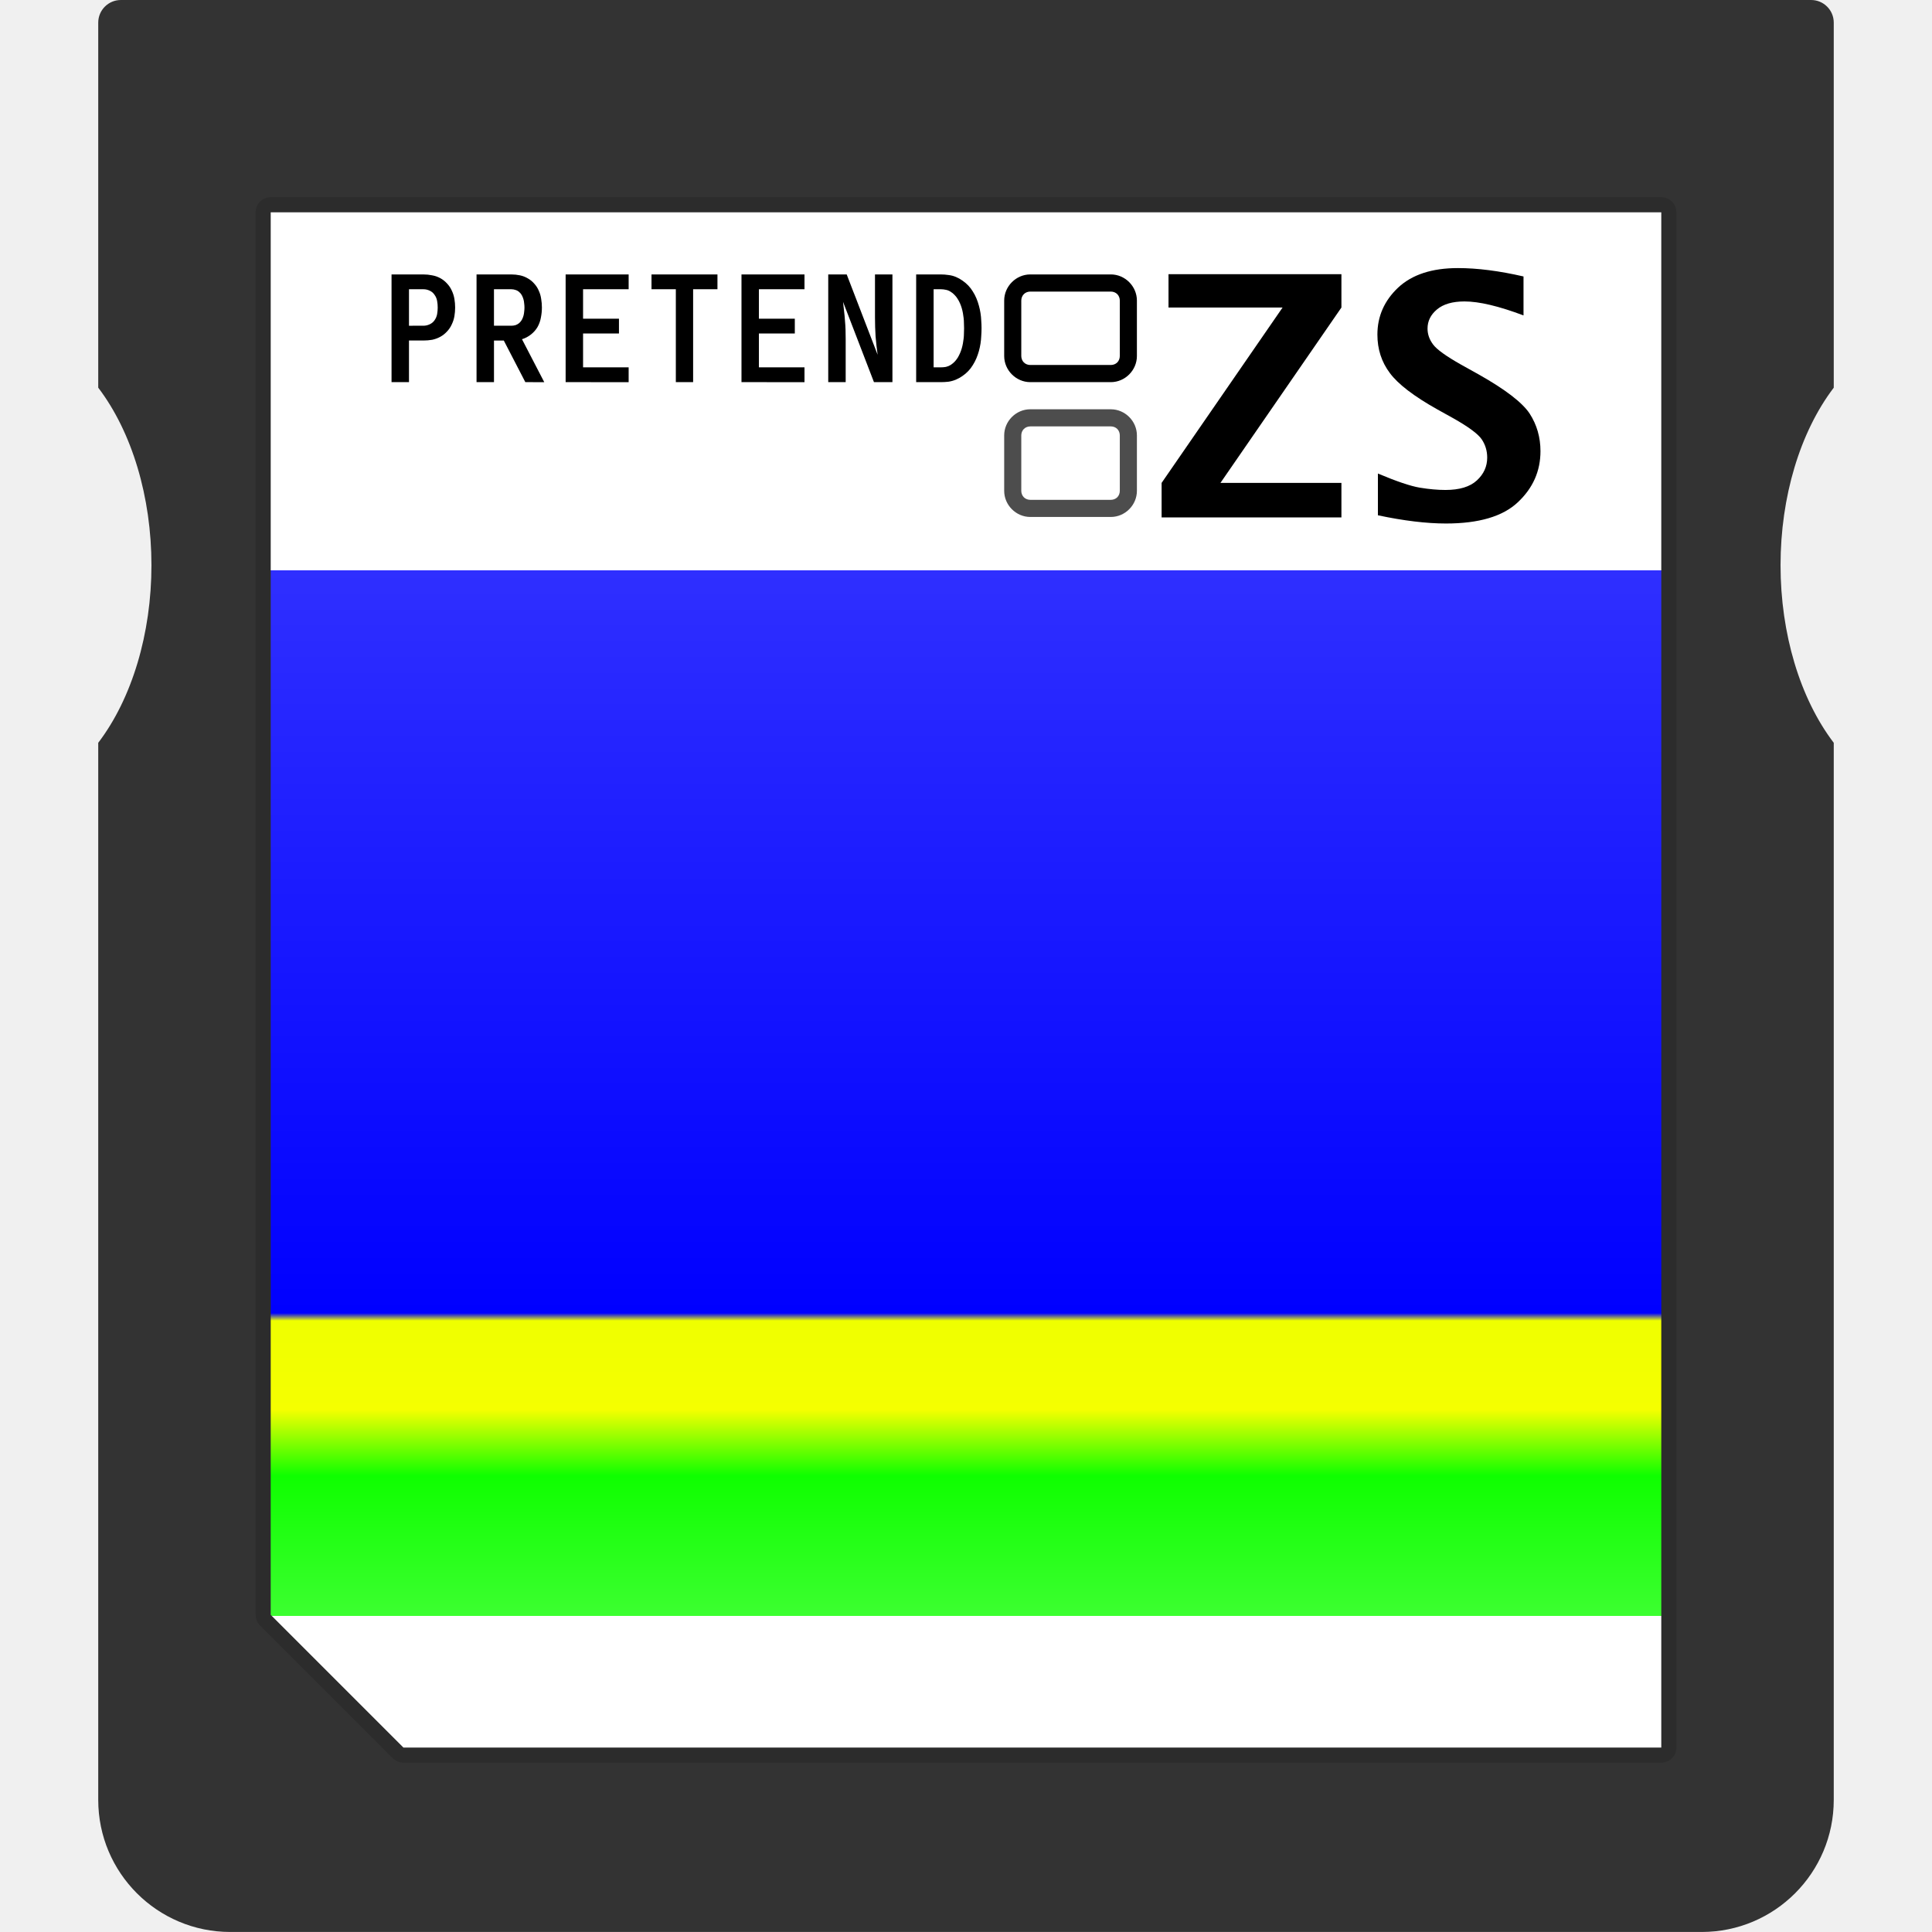
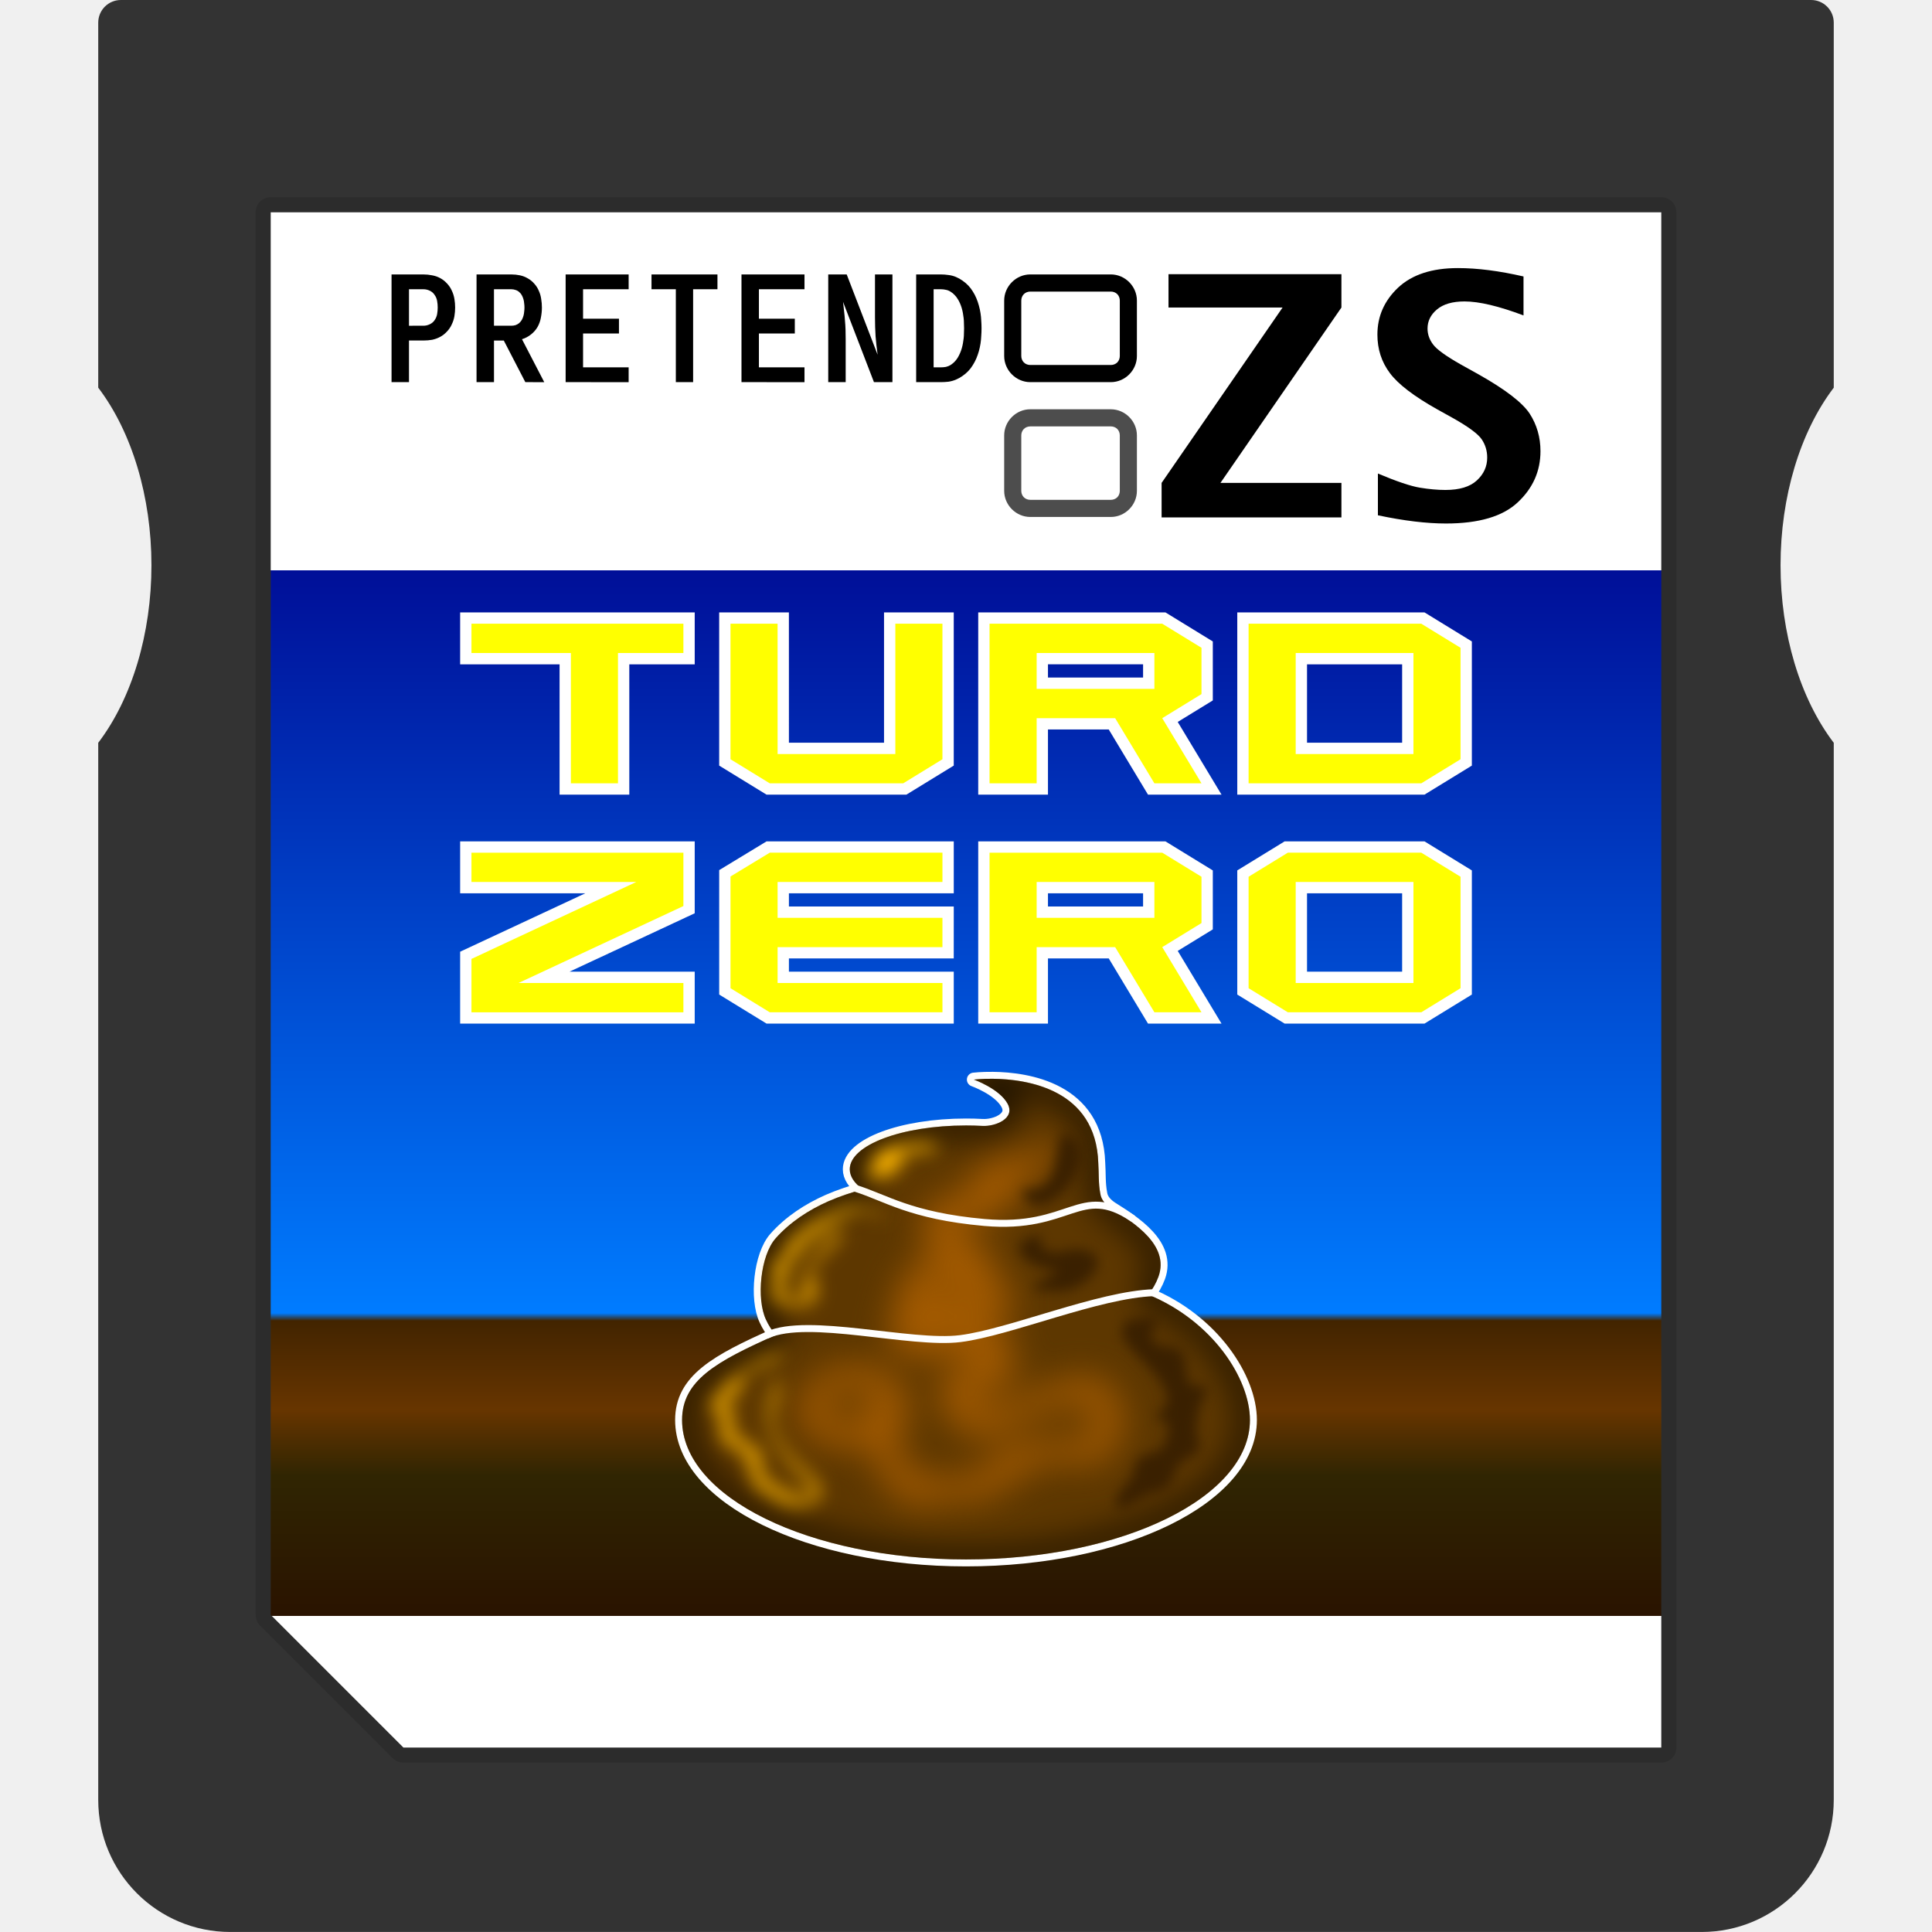
<svg xmlns="http://www.w3.org/2000/svg" xmlns:xlink="http://www.w3.org/1999/xlink" width="512" height="512" viewBox="0 0 135.467 135.467" version="1.1" id="svg5">
  <defs id="defs2">
    <linearGradient id="linearGradient5">
      <stop style="stop-color:#ffffff;stop-opacity:1;" offset="0.086" id="stop1" />
-       <stop style="stop-color:#3cff30;stop-opacity:1;" offset="0.086" id="stop2" />
-       <stop style="stop-color:#0fff00;stop-opacity:1;" offset="0.177" id="stop7" />
-       <stop style="stop-color:#f5ff00;stop-opacity:1;" offset="0.22" id="stop8" />
-       <stop style="stop-color:#efff00;stop-opacity:1;" offset="0.278" id="stop9" />
-       <stop style="stop-color:#0000ff;stop-opacity:1;" offset="0.283" id="stop5" />
-       <stop style="stop-color:#2f2fff;stop-opacity:1;" offset="0.767" id="stop10" />
+       <stop style="stop-color:#2a1300;stop-opacity:1;" offset="0.086" id="stop2" />
+       <stop style="stop-color:#302502;stop-opacity:1;" offset="0.177" id="stop7" />
+       <stop style="stop-color:#673500;stop-opacity:1;" offset="0.22" id="stop8" />
+       <stop style="stop-color:#422400;stop-opacity:1;" offset="0.278" id="stop9" />
+       <stop style="stop-color:#007cff;stop-opacity:1;" offset="0.283" id="stop5" />
+       <stop style="stop-color:#000f98;stop-opacity:1;" offset="0.767" id="stop10" />
      <stop style="stop-color:#ffffff;stop-opacity:1;" offset="0.767" id="stop6" />
    </linearGradient>
    <linearGradient xlink:href="#linearGradient5" id="linearGradient6" x1="67.733" y1="122.535" x2="67.733" y2="14.886" gradientUnits="userSpaceOnUse" />
+     <clipPath clipPathUnits="userSpaceOnUse" id="clipPath14">
+       <path style="baseline-shift:baseline;display:inline;overflow:visible;vector-effect:none;fill:#5d3700;stroke-width:1;stroke-linecap:round;stroke-linejoin:round;stroke-miterlimit:12;paint-order:markers stroke fill;enable-background:accumulate;stop-color:#000000" d="m -140.731,61.078 c -1.306,-0.014 -2.172,0.093 -2.172,0.093 0,0 2.927,1.036 3.861,2.759 0.919,1.697 -1.411,2.615 -2.87,2.536 -0.623,-0.034 -1.253,-0.051 -1.885,-0.051 -7.339,-4.3e-5 -13.289,2.242 -13.288,5.008 1.2e-4,0.799 0.508,1.587 1.482,2.298 -1.33,0.367 -2.64,0.8 -3.909,1.353 -2.269,1 -4.403,2.39 -6.056,4.255 -1.723,1.946 -2.216,6.895 -1.099,9.275 0.29,0.642 0.671,1.234 1.118,1.772 -6.817,3.022 -10.707,5.204 -10.707,9.713 -9e-5,8.802 14.532,15.938 32.459,15.938 17.927,0 32.459,-7.135 32.459,-15.938 -1.1e-4,-4.715 -4.252,-11.304 -11.612,-14.332 0.483,-0.625 0.882,-1.313 1.156,-2.059 1.281,-3.583 -2.75,-6.133 -5.389,-7.794 -0.599,-0.393 -1.169,-0.96 -1.261,-1.705 -0.229,-1.154 -0.149,-2.338 -0.231,-3.506 -0.271,-8.432 -8.139,-9.572 -12.056,-9.615 z" id="path15" />
+     </clipPath>
+     <filter style="color-interpolation-filters:sRGB" id="filter15" x="-0.067" y="-0.079" width="1.134" height="1.158">
+       <feGaussianBlur stdDeviation="1.86" id="feGaussianBlur15" />
+     </filter>
+     <filter style="color-interpolation-filters:sRGB" id="filter17" x="-0.13" y="-0.116" width="1.261" height="1.232">
+       <feGaussianBlur stdDeviation="1.231" id="feGaussianBlur17" />
+     </filter>
+     <filter style="color-interpolation-filters:sRGB" id="filter20" x="-0.081" y="-0.04" width="1.161" height="1.08">
+       <feGaussianBlur stdDeviation="0.721" id="feGaussianBlur20" />
+     </filter>
+     <filter style="color-interpolation-filters:sRGB" id="filter23" x="-0.095" y="-0.06" width="1.189" height="1.12">
+       <feGaussianBlur stdDeviation="1.034" id="feGaussianBlur23" />
+     </filter>
  </defs>
  <g id="layer1">
    <path id="rect1" style="fill:#333333;stroke:none;stroke-width:1.058;stroke-linecap:round;stroke-linejoin:round;stroke-miterlimit:12;paint-order:markers stroke fill" d="m 8.475,0 c -0.877,0 -1.587,0.711 -1.587,1.587 v 25.596 c 2.367,3.108 3.731,7.659 3.731,12.45 -8.3e-5,4.792 -1.364,9.342 -3.731,12.45 v 74.122 c 3.4e-6,5.114 4.146,9.26 9.26,9.26 H 119.318 c 5.114,0 9.26,-4.146 9.26,-9.26 V 52.084 c -2.367,-3.108 -3.731,-7.659 -3.731,-12.45 8e-5,-4.792 1.364,-9.342 3.731,-12.45 V 1.587 C 128.579,0.711 127.868,-5.522848e-8 126.991,0 Z" />
-     <path id="rect4" style="fill:url(#linearGradient6);stroke-width:2.117;stroke-linecap:round;stroke-linejoin:round;stroke-miterlimit:12;paint-order:markers stroke fill;stroke:#2c2c2c;stroke-opacity:1;stroke-dasharray:none" d="M 18.982,14.886 H 116.485 V 122.535 H 28.287 l -9.305,-9.305 z" />
+     <path id="rect4" style="fill:url(#linearGradient6);stroke:#2c2c2c;stroke-width:2.117;stroke-linecap:round;stroke-linejoin:round;stroke-miterlimit:12;stroke-dasharray:none;stroke-opacity:1;paint-order:markers stroke fill" d="M 18.982,14.886 H 116.485 V 122.535 H 28.287 l -9.305,-9.305 z" />
+     <g id="g15" transform="matrix(0.6133581,0,0,0.6133581,94.22053,36.10962)">
+       <path id="path5" style="fill:#5d3700;stroke:#ffffff;stroke-width:1.587;stroke-linecap:round;stroke-linejoin:round;stroke-miterlimit:12;stroke-opacity:1;paint-order:markers stroke fill" d="m -40.117,64.451 c -1.306,-0.014 -2.172,0.093 -2.172,0.093 0,0 2.927,1.036 3.861,2.759 0.919,1.697 -1.411,2.615 -2.87,2.536 -0.623,-0.034 -1.253,-0.051 -1.885,-0.051 -7.339,-4.3e-5 -13.289,2.242 -13.288,5.008 1.17e-4,0.799 0.508,1.587 1.482,2.298 -1.33,0.367 -2.64,0.8 -3.909,1.353 -2.269,1 -4.403,2.39 -6.056,4.255 -1.723,1.946 -2.216,6.895 -1.099,9.275 0.29,0.642 0.671,1.234 1.118,1.772 -6.817,3.022 -10.708,5.204 -10.707,9.713 -9.1e-5,8.802 14.532,15.938 32.459,15.938 17.927,0 32.459,-7.135 32.459,-15.938 -1.1e-4,-4.715 -4.252,-11.304 -11.612,-14.332 0.483,-0.625 0.882,-1.313 1.156,-2.059 1.281,-3.583 -2.75,-6.133 -5.389,-7.794 -0.599,-0.393 -1.169,-0.96 -1.261,-1.705 -0.229,-1.154 -0.149,-2.338 -0.231,-3.506 -0.271,-8.432 -8.139,-9.572 -12.056,-9.615 z" />
+       <path style="baseline-shift:baseline;display:inline;overflow:visible;mix-blend-mode:normal;vector-effect:none;stroke-linecap:round;stroke-linejoin:round;stroke-miterlimit:12;paint-order:markers stroke fill;filter:url(#filter15);enable-background:accumulate;stop-color:#000000" d="m -140.723,60.285 c -1.353,-0.015 -2.279,0.098 -2.279,0.098 a 0.794,0.794 0 0 0 -0.166,1.537 c 0,0 0.671,0.238 1.457,0.678 0.786,0.44 1.638,1.097 1.971,1.711 0.149,0.274 0.129,0.379 0.092,0.486 -0.037,0.107 -0.151,0.258 -0.377,0.408 -0.453,0.301 -1.303,0.5 -1.844,0.471 -0.638,-0.034 -1.282,-0.053 -1.928,-0.053 -3.75,-2.2e-5 -7.148,0.566 -9.678,1.52 -1.265,0.477 -2.316,1.046 -3.096,1.74 -0.78,0.695 -1.309,1.567 -1.309,2.543 1.1e-4,0.719 0.356,1.36 0.844,1.955 -0.938,0.294 -1.881,0.57 -2.795,0.969 a 0.794,0.794 0 0 0 -0.002,0 c -2.35,1.035 -4.582,2.483 -6.33,4.455 -1.058,1.195 -1.6,3.029 -1.811,4.912 -0.21,1.881 -0.082,3.799 0.584,5.221 0.182,0.403 0.456,0.74 0.695,1.104 -3.002,1.351 -5.498,2.579 -7.268,4.021 -1.944,1.584 -3.09,3.546 -3.09,6.029 -5e-5,4.838 3.934,9.028 9.951,11.982 6.017,2.955 14.234,4.75 23.303,4.75 9.069,0 17.283,-1.795 23.301,-4.75 6.017,-2.955 9.951,-7.145 9.951,-11.982 -1.2e-4,-4.998 -4.219,-11.352 -11.34,-14.627 0.303,-0.481 0.635,-0.944 0.836,-1.49 a 0.794,0.794 0 0 0 0.002,-0.006 c 0.75,-2.096 -0.1,-4.01 -1.385,-5.42 -1.281,-1.406 -2.998,-2.476 -4.316,-3.307 -0.5,-0.328 -0.859,-0.741 -0.908,-1.139 a 0.794,0.794 0 0 0 -0.01,-0.057 c -0.202,-1.018 -0.13,-2.165 -0.217,-3.406 v 0.029 c -0.144,-4.461 -2.398,-7.179 -5.076,-8.625 -2.678,-1.446 -5.734,-1.735 -7.764,-1.758 z m 0.906,1.678 c 1.829,0.096 4.117,0.404 6.104,1.477 2.303,1.243 4.116,3.309 4.244,7.279 a 0.794,0.794 0 0 0 0.002,0.031 c 0.076,1.083 -0.003,2.289 0.242,3.562 0.141,1.081 0.91,1.8 1.605,2.256 a 0.794,0.794 0 0 0 0.014,0.008 c 1.319,0.83 2.929,1.863 4,3.039 1.071,1.176 1.594,2.33 1.062,3.816 -0.243,0.658 -0.596,1.272 -1.035,1.84 a 0.794,0.794 0 0 0 0.326,1.221 c 7.085,2.915 11.119,9.36 11.119,13.598 4e-5,3.964 -3.332,7.743 -9.062,10.557 -5.731,2.814 -13.744,4.588 -22.602,4.588 -8.858,0 -16.873,-1.774 -22.604,-4.588 -5.731,-2.814 -9.063,-6.592 -9.062,-10.557 -6e-5,-2.026 0.8,-3.409 2.506,-4.799 1.706,-1.39 4.336,-2.683 7.73,-4.188 a 0.794,0.794 0 0 0 0.287,-1.234 c -0.406,-0.489 -0.746,-1.02 -1.004,-1.592 a 0.794,0.794 0 0 0 -0.006,-0.01 c -0.45,-0.958 -0.632,-2.703 -0.445,-4.375 0.187,-1.672 0.755,-3.286 1.42,-4.037 1.558,-1.757 3.591,-3.088 5.779,-4.053 l 0.002,-0.002 c 1.223,-0.534 2.497,-0.955 3.801,-1.314 a 0.794,0.794 0 0 0 0.256,-1.406 c -0.854,-0.623 -1.154,-1.193 -1.154,-1.656 -9e-5,-0.407 0.212,-0.854 0.777,-1.357 0.565,-0.504 1.46,-1.012 2.6,-1.441 2.28,-0.859 5.528,-1.416 9.117,-1.416 0.618,3.9e-5 1.233,0.018 1.842,0.051 0.918,0.05 1.961,-0.172 2.809,-0.734 0.424,-0.281 0.811,-0.673 0.998,-1.213 0.187,-0.54 0.114,-1.186 -0.197,-1.76 -0.362,-0.669 -0.902,-1.164 -1.471,-1.59 z" id="path11" clip-path="url(#clipPath14)" transform="translate(100.614,3.372537)" />
+       <path style="baseline-shift:baseline;display:inline;overflow:visible;opacity:1;vector-effect:none;fill:#a55b00;stroke-linecap:round;stroke-linejoin:round;filter:url(#filter17);enable-background:accumulate;stop-color:#000000;stop-opacity:1" d="m 73.932,79.436 c -1.6,1.318 -3.979,0.868 -5.573,2.175 -0.851,0.557 0.085,2.161 -1.273,1.686 -1.256,-0.084 -2.559,0.911 -2.346,2.262 -0.074,0.806 0.739,2.073 1.054,2.18 -1.616,-0.337 -2.597,1.343 -2.889,2.685 -0.134,1.282 -1.297,3.342 0.508,3.895 1.589,0.567 3.289,-0.031 4.905,0.275 1.226,1.017 -1.672,0.358 -2.015,1.413 -0.968,1.342 0.104,3.156 1.393,3.833 1.139,0.678 2.547,0.266 3.505,-0.535 1.448,-0.769 3.065,-1.479 4.739,-1.353 1.497,0.138 1.033,2.783 -0.433,2.427 -2.034,0.276 -4.485,-0.131 -6.02,1.555 -0.446,0.919 -1.48,1.052 -2.401,1.168 -1.437,0.146 -3.364,-0.052 -3.974,-1.587 -0.524,-1.414 0.907,-2.652 0.445,-4.066 -0.595,-1.882 -2.894,-2.47 -4.646,-2.124 -1.59,0.267 -3.141,1.766 -2.871,3.463 0.568,1.968 3.116,2.584 4.854,1.862 0.468,0.951 0.91,2.853 2.126,3.669 0.999,1.043 2.508,0.554 3.549,0.135 1.551,0.626 3.153,-0.201 4.363,-1.149 1.218,-0.942 2.782,-1.828 4.363,-1.278 1.528,0.438 3.171,-0.747 3.335,-2.311 0.327,-1.574 -0.618,-3.581 -2.386,-3.658 -2.516,0.007 -4.555,1.829 -7.003,2.15 -1.085,0.298 -1.673,-1.708 -0.295,-1.14 1.571,0.065 2.739,-1.771 2.018,-3.168 -0.557,-1.213 -2.074,-1.261 -3.18,-0.931 -0.64,0.07 -2.533,-0.108 -2.397,-0.467 1.338,-0.011 2.642,0.896 3.942,0.129 1.247,-0.393 2.377,-2.169 1.054,-3.152 -1.074,-0.434 -0.304,-1.983 -1.526,-2.532 -0.414,-0.606 -2.032,-0.834 -1.846,-1.564 1.235,-0.287 2.651,-0.287 3.533,-1.372 1.067,-1.111 1.871,-2.667 3.482,-3.068 0.375,-0.426 0.279,-1.111 -0.092,-1.505 z m -6.67,9.902 c -0.221,0.834 -2.643,1.037 -1.924,0.097 0.616,-0.209 1.287,-0.142 1.924,-0.097 z m 1.576,1.205 c 1.32,1.027 -2.26,0.352 -0.482,0.053 l 0.22,-0.028 z m -8.98,6.422 c 0.929,-0.237 2.322,0.655 1.056,1.415 -0.828,0.892 -3.45,1.354 -2.961,-0.577 0.097,-0.804 1.266,-0.931 1.904,-0.838 z" id="path16" transform="matrix(1.630369,0,0,1.630369,-153.6142,-58.00926)" />
+       <path style="fill:none;stroke:#ffffff;stroke-width:0.794;stroke-linecap:round;stroke-linejoin:round;stroke-dasharray:none;stroke-opacity:1" d="m -65.882,93.732 c 4.654,-2.117 16.384,1.134 22.04,0.424 5.656,-0.709 15.823,-5.043 22.155,-5.253" id="path8" />
+       <path style="fill:none;stroke:#ffffff;stroke-width:0.794;stroke-linecap:round;stroke-linejoin:round;stroke-dasharray:none;stroke-opacity:1" d="m -24.182,80.381 c -5.975,-3.968 -7.035,1.375 -16.9,0.497 -8.485,-0.755 -11.327,-2.851 -14.75,-3.906" id="path9" />
+       <path id="path17" style="baseline-shift:baseline;display:inline;overflow:visible;opacity:1;mix-blend-mode:normal;vector-effect:none;fill:#3a2000;fill-opacity:1;stroke-linecap:round;stroke-linejoin:round;filter:url(#filter20);enable-background:accumulate;stop-color:#000000;stop-opacity:1" d="m -32.108,70.609 c -1.209,2.638 -0.016,6.971 -4.656,6.549 1.391,5.821 11.045,-4.65 4.656,-6.549 z m -2.583,11.676 c -5.281,1.082 -0.564,4.308 2.191,3.894 -1.042,1.346 -5.723,2.658 -0.663,2.499 3.46,0.703 8.035,-4.73 2.284,-4.758 -1.602,0.44 -4.127,1.048 -3.812,-1.635 z m 10.775,9.64 c -1.605,0.136 -1.416,1.267 -1.339,1.859 0.077,0.592 0.767,1.368 1.617,2.244 0.849,0.876 1.857,1.851 2.57,2.841 0.712,0.989 1.129,1.993 0.794,2.924 0.007,0.241 -1.204,1.019 -1.152,1.389 0.051,0.37 1.365,0.332 1.379,0.773 0.015,0.441 -0.01,0.903 -0.113,1.358 -0.104,0.454 -0.287,0.9 -0.59,1.31 -0.492,0.665 -2,0.622 -2.651,1.247 -0.651,0.625 -0.445,1.917 -1.023,2.504 -0.578,0.586 -1.061,1.153 -1.335,1.702 -0.274,0.549 -0.337,1.079 -0.075,1.591 0.199,0.004 0.601,-0.132 1.125,-0.381 0.525,-0.25 1.172,-0.614 1.862,-1.069 0.69,-0.455 1.992,-0.466 2.686,-1.077 0.695,-0.612 0.782,-1.824 1.32,-2.544 0.536,-0.716 1.941,-0.978 2.265,-1.726 0.323,-0.748 -0.435,-1.982 -0.278,-2.656 0.157,-0.675 0.242,-1.287 0.278,-1.784 0.037,-0.497 1.017,-2.368 0.98,-2.582 -0.114,-0.651 -1.507,0.101 -2.06,-0.671 -0.553,-0.773 -0.19,-2.802 -0.917,-3.594 -0.727,-0.792 -2.544,-0.346 -3.18,-1.055 -0.636,-0.709 0.605,-2.419 0.326,-2.943 z" />
+       <path id="path20" style="baseline-shift:baseline;display:inline;overflow:visible;opacity:1;vector-effect:none;fill:#ffb700;fill-opacity:1;filter:url(#filter23);enable-background:accumulate;stop-color:#000000;stop-opacity:1" d="m -46.943,71.964 c -2.617,-0.451 -7.669,0.468 -6.706,2.477 -3.492,2.051 4,1.457 2.447,-0.357 3.136,0.454 -1.377,-1.562 1.92,-1.206 0.253,0.048 4.706,-0.307 2.34,-0.914 z m -9.264,6.963 c -3.084,1.161 -5.652,2.467 -7.566,4.811 0.995,0.986 -2.847,1.738 -0.952,3.58 -3.03,3.705 6.589,4.438 3.891,0 -0.688,-2.396 4.319,-4.546 3.328,-5.719 -2.446,2.284 -4.505,4.298 -4.025,7.704 -1.648,1.72 -4.063,-1.354 -1.776,-2.414 -1.937,-1.18 2.218,-2.551 1.007,-3.334 3.065,-1.756 5.651,-5.433 9.39,-3.428 1.411,-0.422 -3.186,-1.097 -3.298,-1.2 z m -7.539,16.753 c -3.784,0.7 -7.504,4.017 -8.711,6.425 3.004,0.73 -0.363,3.315 2.858,4.447 2.986,1.218 0.646,4.29 4.084,5.337 1.982,2.334 8.374,1.278 4.339,-2.18 -2.27,-2.269 -5.328,-4.953 -3.685,-8.488 0.599,-1.753 -0.192,-4.269 -0.24,-1.114 -2.169,4.455 1.347,7.796 4.151,10.81 1.783,3.708 -6.491,-0.477 -5.801,-2.084 1.082,-3.212 -5.102,-2.51 -2.848,-6.31 -2.951,-1.137 -0.341,-1.311 0.711,-2.67 -0.741,-2.185 3.898,-2.691 5.141,-4.173 z" />
+     </g>
    <path d="m 81.449,36.28 v -2.42 l 8.482,-12.297 h -7.998 v -2.339 h 12.124 v 2.339 l -8.482,12.297 h 8.482 v 2.42 z m 15.166,-0.15 v -2.927 q 1.971,0.83 2.939,0.991 0.98,0.161 1.798,0.161 1.475,0 2.201,-0.668 0.726,-0.668 0.726,-1.602 0,-0.715 -0.392,-1.291 -0.392,-0.565 -1.982,-1.464 l -1.141,-0.634 q -2.443,-1.371 -3.308,-2.535 -0.876,-1.164 -0.876,-2.697 0,-1.925 1.452,-3.296 1.464,-1.371 4.195,-1.371 2.04,0 4.598,0.588 v 2.731 q -2.605,-0.98 -4.137,-0.98 -1.268,0 -1.936,0.565 -0.657,0.553 -0.657,1.337 0,0.599 0.392,1.118 0.38,0.519 1.971,1.418 l 1.222,0.68 q 2.8,1.579 3.573,2.743 0.761,1.176 0.761,2.639 0,2.097 -1.59,3.584 -1.579,1.487 -5.036,1.487 -2.051,0 -4.771,-0.576 z" id="text9" style="font-weight:600;font-size:23.602px;line-height:1.25;font-family:'Lucida Sans';-inkscape-font-specification:'Lucida Sans, Semi-Bold';text-align:center;text-orientation:upright;text-anchor:middle;stroke-width:0.732" aria-label="ZS" />
    <path id="path13" style="baseline-shift:baseline;display:inline;overflow:visible;vector-effect:none;stroke-linecap:round;stroke-linejoin:round;stroke-miterlimit:12;paint-order:fill markers stroke;enable-background:accumulate;stop-color:#000000" d="m 72.241,19.242 c -0.998,0 -1.83,0.834 -1.83,1.832 v 3.889 c 0,0.998 0.832,1.832 1.83,1.832 h 5.648 c 0.998,0 1.828,-0.834 1.828,-1.832 V 21.074 c 0,-0.998 -0.83,-1.832 -1.828,-1.832 z m 0,1.203 h 5.648 c 0.162,0 0.331,0.058 0.451,0.178 0.12,0.12 0.178,0.289 0.178,0.451 v 3.889 c 0,0.162 -0.058,0.331 -0.178,0.451 -0.12,0.12 -0.289,0.178 -0.451,0.178 h -5.648 c -0.162,0 -0.331,-0.058 -0.451,-0.178 -0.12,-0.12 -0.18,-0.289 -0.18,-0.451 V 21.074 c 0,-0.162 0.06,-0.331 0.18,-0.451 0.12,-0.12 0.289,-0.178 0.451,-0.178 z" />
    <path id="path12" style="baseline-shift:baseline;display:inline;overflow:visible;vector-effect:none;fill:#4d4d4d;stroke-linecap:round;stroke-linejoin:round;stroke-miterlimit:12;paint-order:fill markers stroke;enable-background:accumulate;stop-color:#000000" d="m 72.241,28.697 c -0.998,0 -1.83,0.832 -1.83,1.83 v 3.891 c 0,0.998 0.832,1.83 1.83,1.83 h 5.648 c 0.998,0 1.828,-0.832 1.828,-1.83 V 30.528 c 0,-0.998 -0.83,-1.83 -1.828,-1.83 z m 0,1.201 h 5.648 c 0.162,0 0.331,0.058 0.451,0.178 0.12,0.12 0.178,0.289 0.178,0.451 v 3.891 c 0,0.162 -0.058,0.331 -0.178,0.451 -0.12,0.12 -0.289,0.178 -0.451,0.178 h -5.648 c -0.162,0 -0.331,-0.058 -0.451,-0.178 -0.12,-0.12 -0.18,-0.289 -0.18,-0.451 V 30.528 c 0,-0.162 0.06,-0.331 0.18,-0.451 0.12,-0.12 0.289,-0.178 0.451,-0.178 z" />
    <path style="font-weight:bold;font-size:10.275px;line-height:1.25;font-family:'Adwaita Mono';-inkscape-font-specification:'Adwaita Mono, Bold';text-align:center;text-orientation:upright;text-anchor:middle;stroke-width:0.115" d="m 27.454,26.795 v -7.552 h 2.24 q 0.308,0 0.606,0.062 0.298,0.051 0.565,0.195 0.267,0.144 0.473,0.37 0.216,0.226 0.339,0.503 0.134,0.277 0.185,0.586 0.051,0.298 0.051,0.606 0,0.298 -0.051,0.606 -0.051,0.298 -0.185,0.575 -0.123,0.277 -0.339,0.503 -0.206,0.226 -0.473,0.37 -0.267,0.144 -0.565,0.206 -0.298,0.051 -0.606,0.051 h -1.017 v 2.918 z m 2.24,-3.956 q 0.226,0 0.442,-0.103 0.216,-0.103 0.339,-0.288 0.134,-0.195 0.175,-0.421 0.041,-0.236 0.041,-0.462 0,-0.236 -0.041,-0.462 -0.041,-0.236 -0.175,-0.421 -0.123,-0.195 -0.339,-0.298 -0.216,-0.103 -0.442,-0.103 h -1.017 v 2.559 z m 7.141,3.956 -1.51,-2.918 h -0.688 v 2.918 h -1.223 v -7.552 h 2.446 q 0.298,0 0.596,0.062 0.298,0.062 0.555,0.216 0.257,0.144 0.452,0.37 0.206,0.226 0.319,0.503 0.123,0.267 0.164,0.565 0.051,0.298 0.051,0.606 0,0.349 -0.072,0.709 -0.062,0.349 -0.236,0.658 -0.175,0.298 -0.462,0.524 -0.288,0.226 -0.627,0.329 l 1.562,3.011 z m -2.199,-3.956 h 1.223 q 0.144,0 0.288,-0.041 0.144,-0.051 0.257,-0.144 0.113,-0.103 0.185,-0.226 0.072,-0.134 0.113,-0.277 0.041,-0.144 0.051,-0.288 0.021,-0.154 0.021,-0.298 0,-0.154 -0.021,-0.298 -0.01,-0.154 -0.051,-0.288 -0.041,-0.144 -0.113,-0.277 -0.072,-0.134 -0.185,-0.226 -0.113,-0.103 -0.257,-0.144 -0.144,-0.051 -0.288,-0.051 h -1.223 z m 5.025,3.956 v -7.552 h 4.418 v 1.038 h -3.196 v 2.065 h 2.517 v 1.038 h -2.517 v 2.374 h 3.196 v 1.038 z m 7.727,0 v -6.515 h -1.706 v -1.038 h 4.624 v 1.038 h -1.706 v 6.515 z m 4.603,0 v -7.552 h 4.418 v 1.038 h -3.196 v 2.065 h 2.517 v 1.038 h -2.517 v 2.374 h 3.196 v 1.038 z m 6.083,0 v -7.552 h 1.295 l 2.168,5.631 q -0.041,-0.319 -0.082,-0.647 -0.031,-0.329 -0.062,-0.647 -0.021,-0.329 -0.031,-0.658 -0.01,-0.329 -0.01,-0.658 v -3.021 h 1.223 v 7.552 h -1.295 l -2.168,-5.631 q 0.041,0.319 0.072,0.647 0.041,0.329 0.062,0.658 0.031,0.319 0.041,0.647 0.01,0.329 0.01,0.658 v 3.021 z m 7.902,0 h -1.737 v -7.552 h 1.737 q 0.267,0 0.534,0.041 0.267,0.031 0.514,0.134 0.247,0.103 0.462,0.257 0.226,0.154 0.411,0.349 0.185,0.195 0.319,0.421 0.144,0.226 0.247,0.473 0.103,0.247 0.175,0.514 0.072,0.257 0.113,0.524 0.041,0.257 0.051,0.524 0.021,0.267 0.021,0.534 0,0.277 -0.021,0.545 -0.01,0.267 -0.051,0.534 -0.041,0.257 -0.113,0.524 -0.072,0.257 -0.175,0.503 -0.103,0.247 -0.247,0.473 -0.134,0.226 -0.319,0.421 -0.185,0.195 -0.411,0.349 -0.216,0.154 -0.462,0.257 -0.247,0.103 -0.514,0.144 -0.267,0.031 -0.534,0.031 z M 65.463,25.757 h 0.514 q 0.175,0 0.349,-0.031 0.175,-0.041 0.329,-0.134 0.154,-0.103 0.277,-0.226 0.123,-0.134 0.216,-0.277 0.092,-0.154 0.164,-0.319 0.072,-0.164 0.123,-0.339 0.051,-0.175 0.082,-0.349 0.031,-0.175 0.051,-0.349 0.021,-0.175 0.021,-0.349 0.01,-0.185 0.01,-0.36 0,-0.185 -0.01,-0.36 0,-0.185 -0.021,-0.36 -0.021,-0.175 -0.051,-0.349 -0.031,-0.175 -0.082,-0.349 -0.051,-0.175 -0.123,-0.339 -0.072,-0.164 -0.164,-0.308 -0.092,-0.154 -0.216,-0.277 -0.123,-0.134 -0.277,-0.226 -0.154,-0.103 -0.329,-0.134 -0.175,-0.041 -0.349,-0.041 h -0.514 z" id="text12" aria-label="PRETEND" />
    <text xml:space="preserve" style="font-style:normal;font-variant:normal;font-weight:600;font-stretch:normal;font-size:23.602px;line-height:1.25;font-family:'Lucida Sans';-inkscape-font-specification:'Lucida Sans, Semi-Bold';font-variant-ligatures:normal;font-variant-caps:normal;font-variant-numeric:normal;font-variant-east-asian:normal;text-align:center;text-orientation:upright;text-anchor:middle;display:none;stroke-width:0.732" x="94.575" y="36.28" id="text10">
      <tspan id="tspan10" style="font-style:normal;font-variant:normal;font-weight:600;font-stretch:normal;font-size:23.602px;font-family:'Lucida Sans';-inkscape-font-specification:'Lucida Sans, Semi-Bold';font-variant-ligatures:normal;font-variant-caps:normal;font-variant-numeric:normal;font-variant-east-asian:normal;stroke-width:0.732" x="0" y="0">ZS</tspan>
    </text>
    <text xml:space="preserve" style="font-weight:600;font-size:10.275px;line-height:1.25;font-family:'Lucida Sans';-inkscape-font-specification:'Lucida Sans, Semi-Bold';text-align:center;text-orientation:upright;text-anchor:middle;display:none;stroke-width:0.115" x="47.995" y="26.795" id="text11">
      <tspan id="tspan11" style="font-style:normal;font-variant:normal;font-weight:bold;font-stretch:normal;font-size:10.275px;font-family:'Adwaita Mono';-inkscape-font-specification:'Adwaita Mono, Bold';font-variant-ligatures:normal;font-variant-caps:normal;font-variant-numeric:normal;font-variant-east-asian:normal;stroke-width:0.115" x="0" y="0">PRETEND</tspan>
    </text>
+     <g id="g3" transform="translate(-0.8256275,-8.995834)" style="fill:#ffff00;fill-opacity:1">
+       <path d="m 48.744,54.784 h -4.587 v 9.137 H 40.855 V 54.784 H 33.883 v -2.055 h 14.861 z m 6.605,7.082 h 8.256 v -9.137 h 3.302 v 9.504 l -2.752,1.688 h -9.357 l -2.752,-1.688 v -9.504 h 3.302 z m 29.722,-4.202 -2.752,1.688 2.752,4.568 h -3.302 l -2.752,-4.568 h -5.504 v 4.568 H 70.21 V 52.729 h 12.109 l 2.752,1.688 z M 81.769,57.297 v -2.514 h -8.256 v 2.514 z m 6.605,-4.568 h 12.109 l 2.752,1.688 v 7.816 l -2.752,1.688 H 88.374 Z m 11.559,9.137 v -7.082 h -8.256 v 7.082 z" id="path2" style="font-size:18.347px;line-height:1.25;font-family:Ast126;-inkscape-font-specification:'Ast126, Normal';text-align:center;text-orientation:upright;text-anchor:middle;fill:#ffff00;fill-opacity:1;stroke:#ffffff;stroke-width:1.587;paint-order:markers stroke fill" />
+       <path d="M 45.441,70.838 33.883,76.233 v 1.688 2.055 H 48.744 V 77.92 H 37.185 L 48.744,72.526 V 70.838 68.784 H 33.883 v 2.055 z m 21.466,4.568 H 55.349 v 2.514 h 11.559 v 2.055 H 54.799 l -2.752,-1.688 v -7.834 l 2.752,-1.67 h 12.109 v 2.055 H 55.349 v 2.514 h 11.559 z m 18.164,-1.688 -2.752,1.688 2.752,4.568 h -3.302 l -2.752,-4.568 h -5.504 v 4.568 H 70.21 V 68.784 h 12.109 l 2.752,1.688 z m -3.302,-0.367 v -2.514 h -8.256 v 2.514 z m 9.357,-4.568 h 9.357 l 2.752,1.688 v 7.816 l -2.752,1.688 h -9.357 l -2.752,-1.688 v -7.816 z m 8.807,9.137 v -7.082 h -8.256 v 7.082 z" id="path3" style="font-size:18.347px;line-height:1.25;font-family:Ast126;-inkscape-font-specification:'Ast126, Normal';text-align:center;text-orientation:upright;text-anchor:middle;fill:#ffff00;fill-opacity:1;stroke:#ffffff;stroke-width:1.587;paint-order:markers stroke fill" />
+     </g>
  </g>
</svg>
